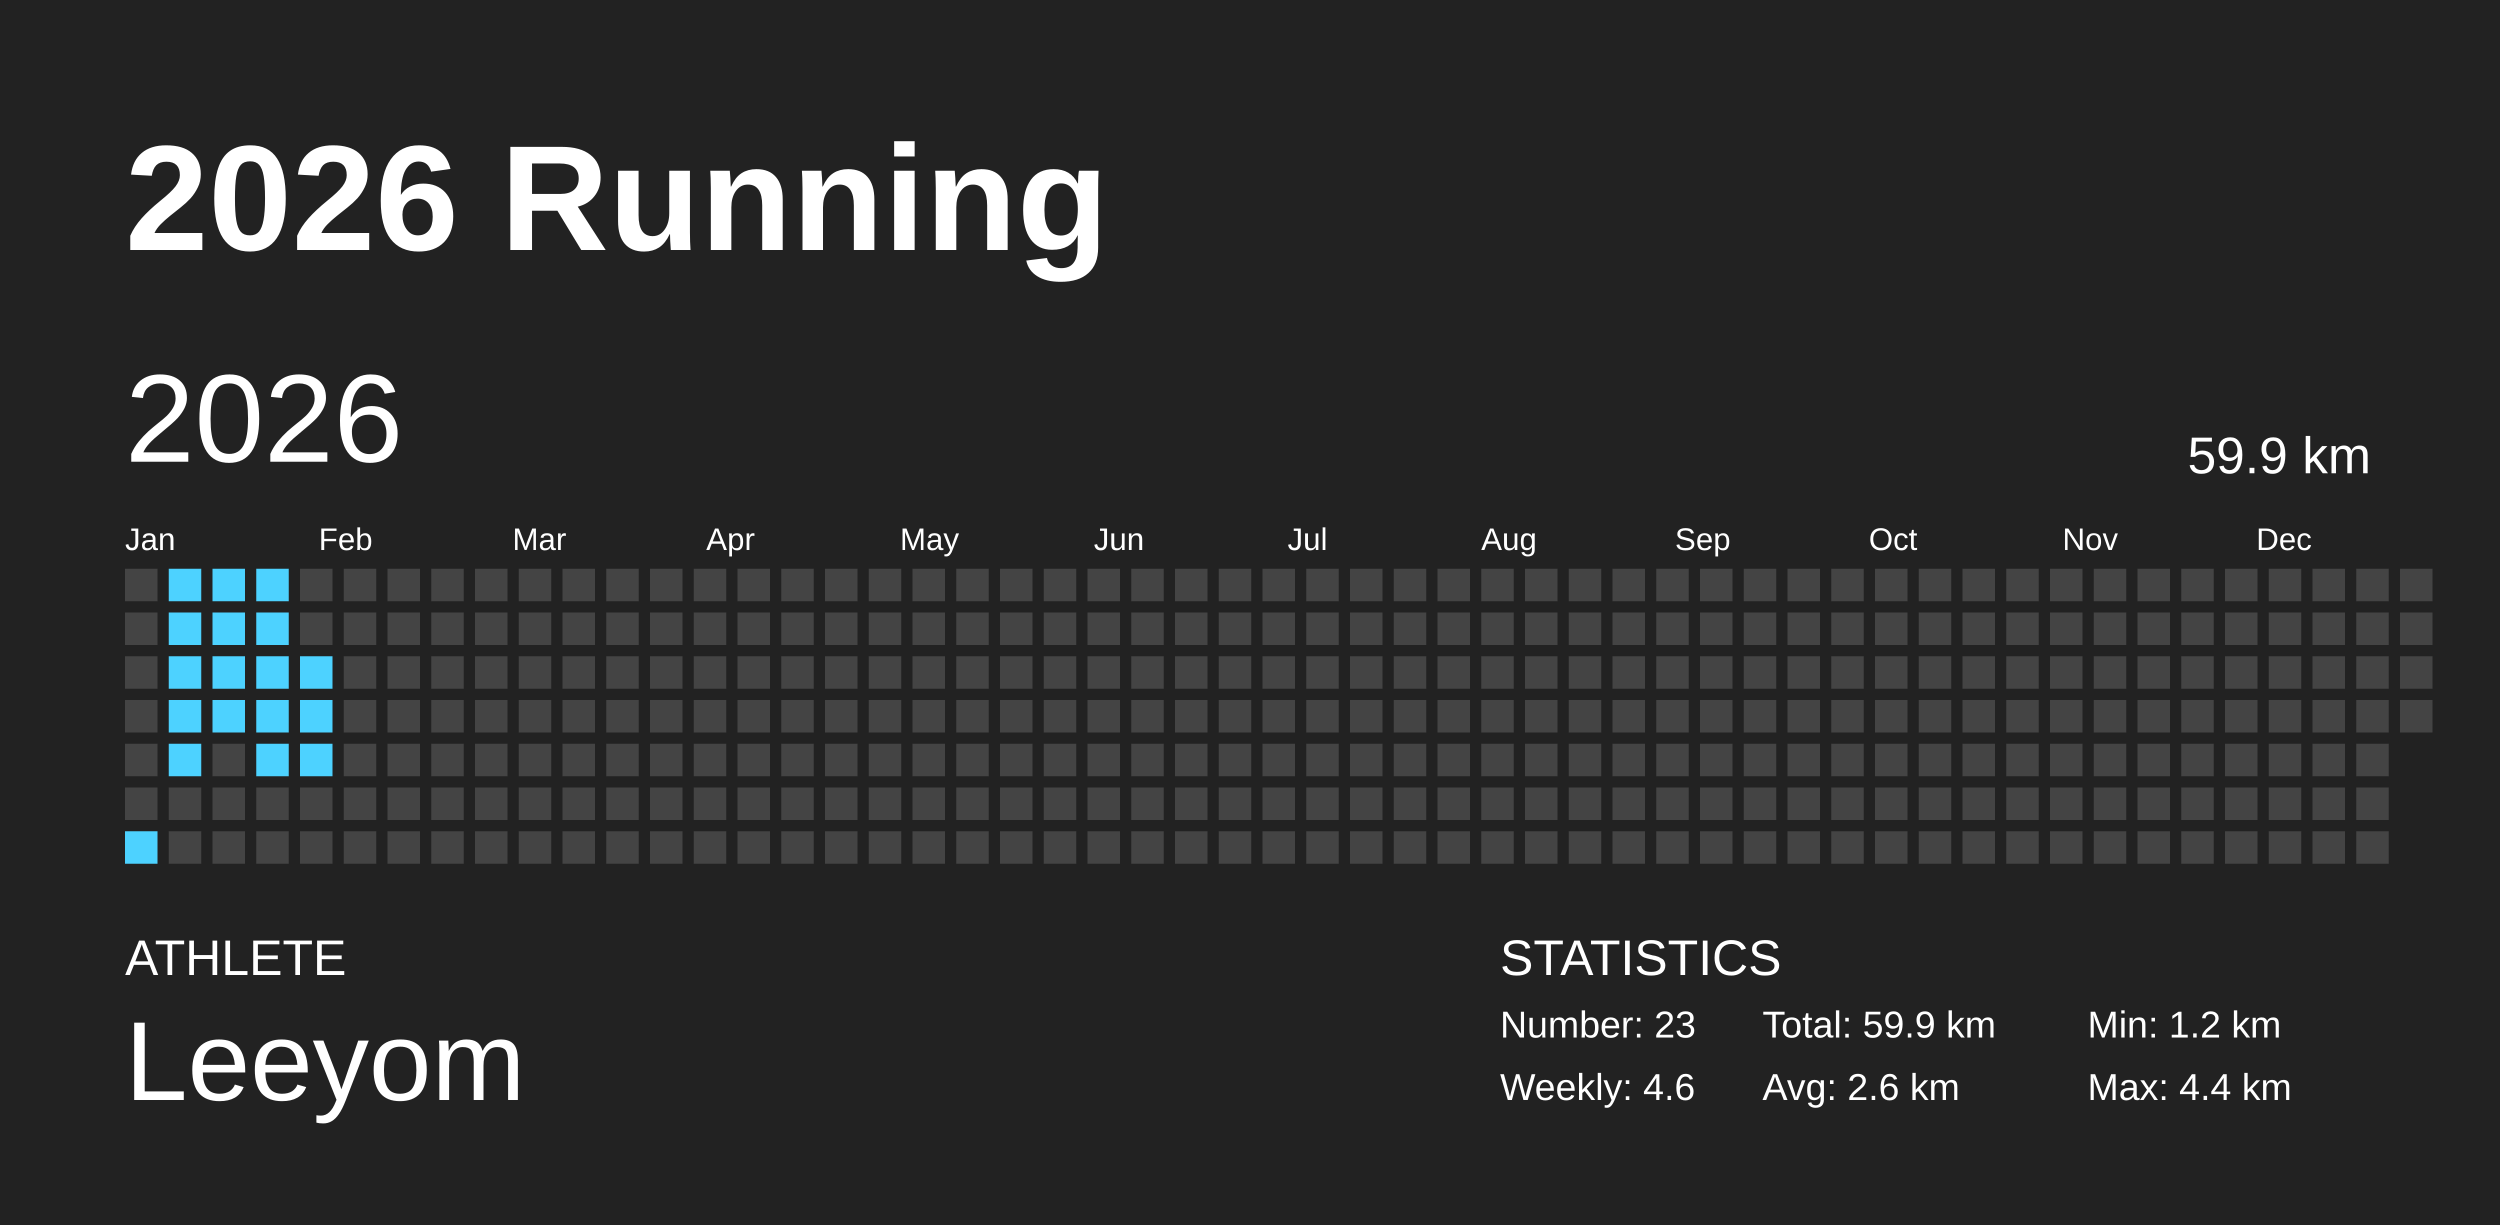
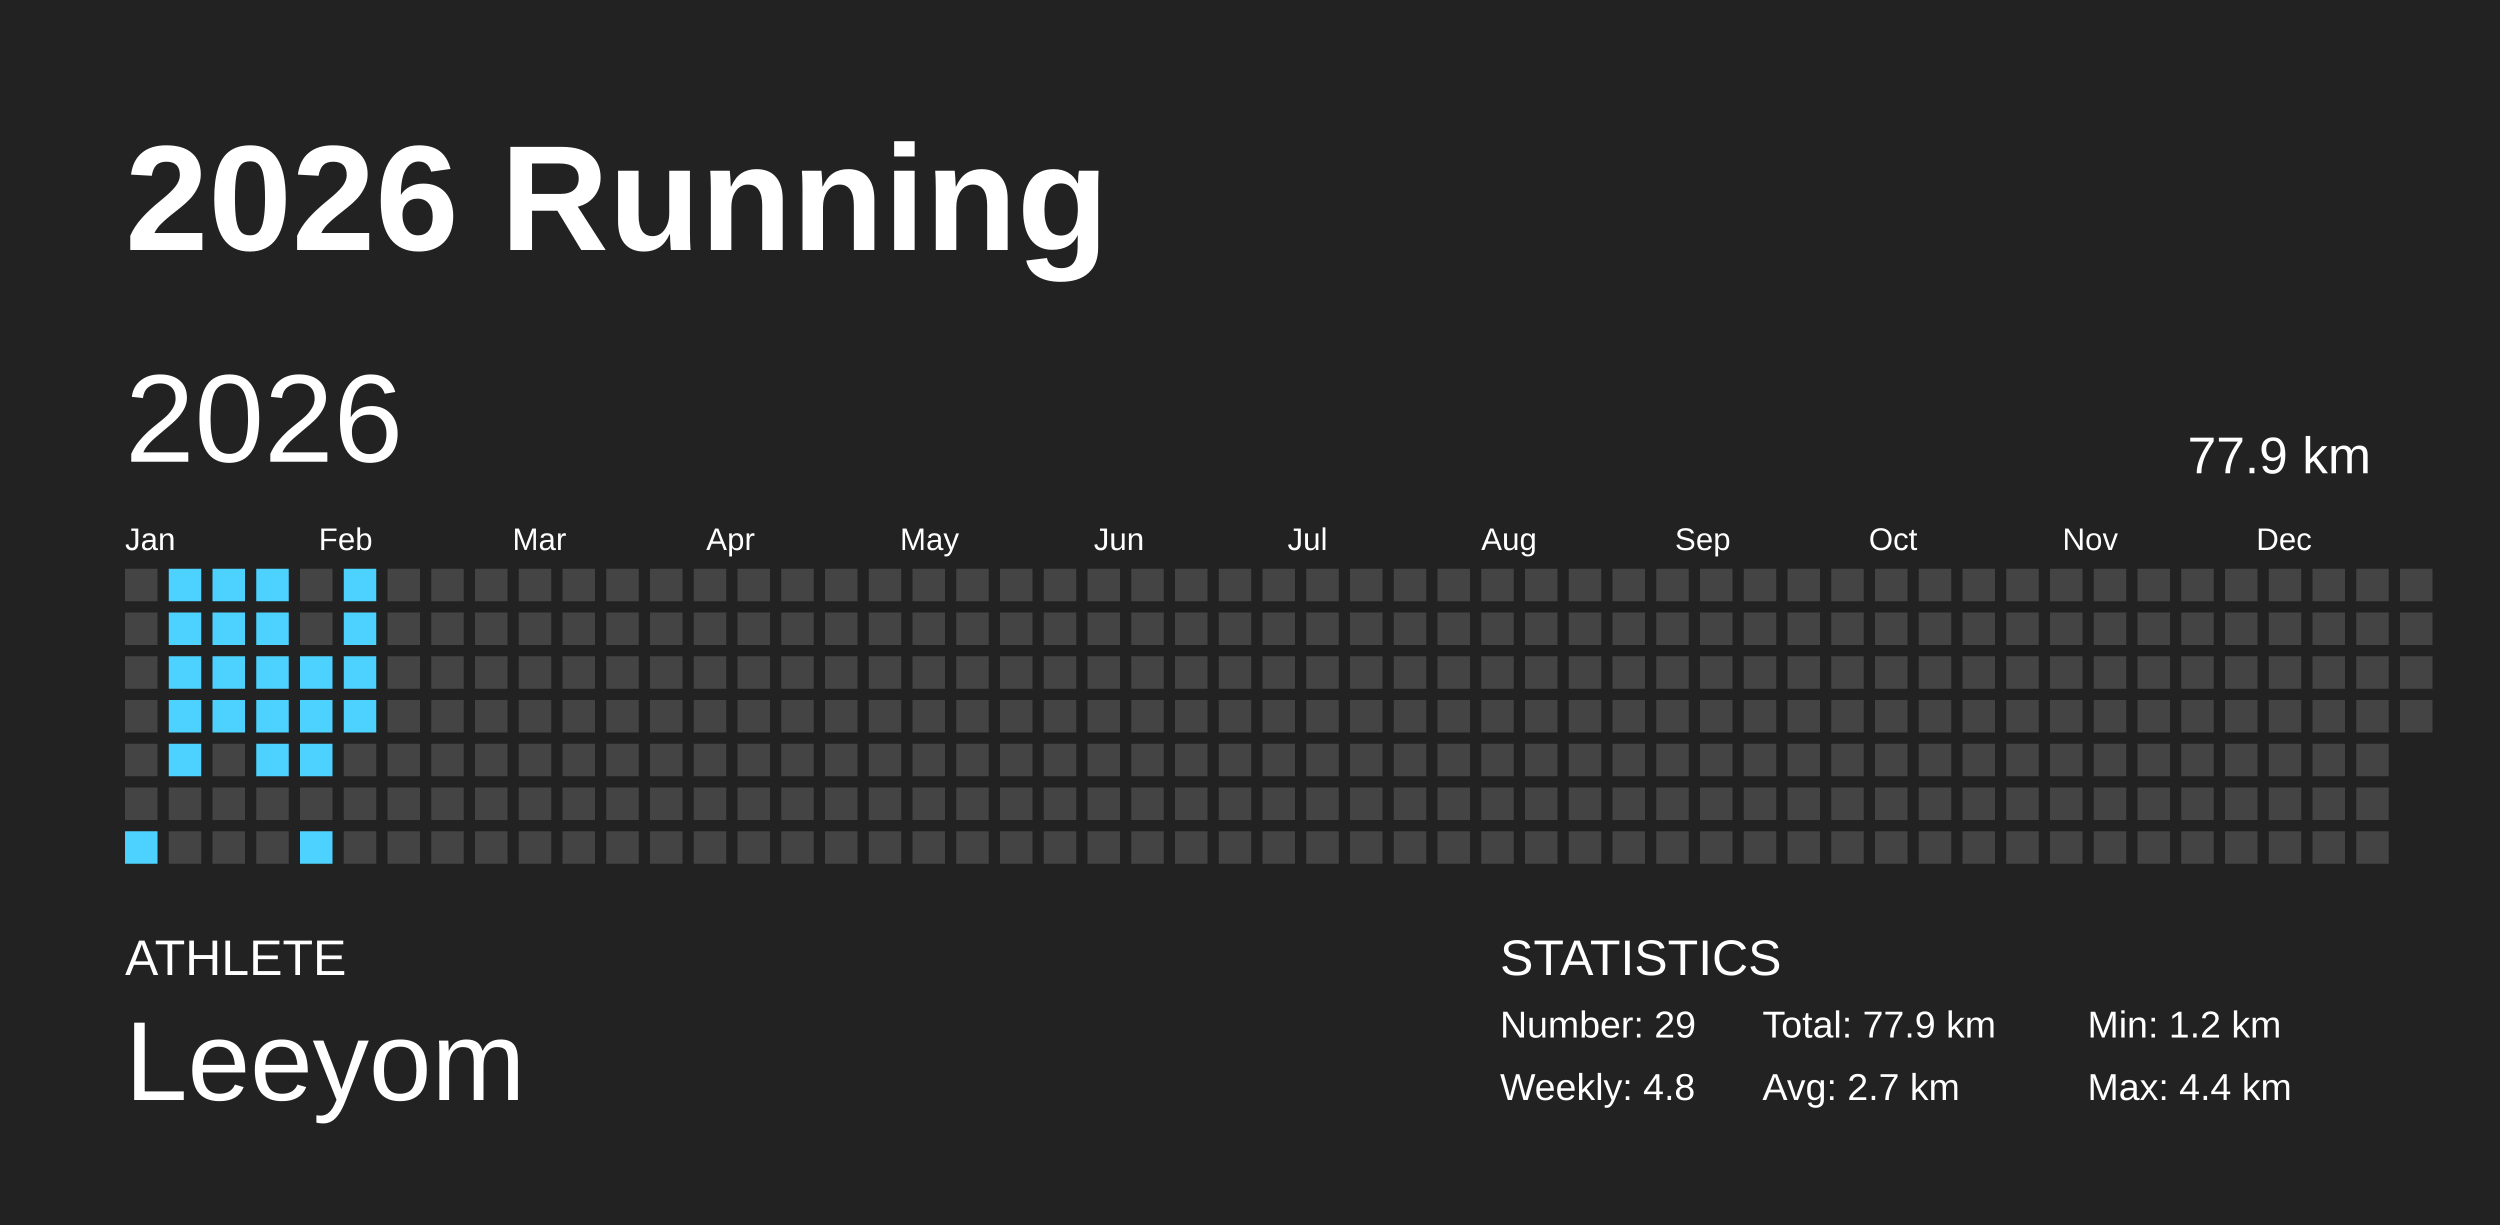
<svg xmlns="http://www.w3.org/2000/svg" baseProfile="full" height="98mm" version="1.1" viewBox="0,0,200,98" width="200mm">
  <defs />
  <rect fill="#222222" height="98" width="200" x="0" y="0" />
  <text fill="#FFFFFF" style="font-size:12px; font-family:Arial; font-weight:bold;" x="10" y="20">2026 Running</text>
  <text fill="#FFFFFF" style="font-size:4px; font-family:Arial" x="10" y="78">ATHLETE</text>
  <text fill="#FFFFFF" style="font-size:9px; font-family:Arial" x="10" y="88">Leeyom</text>
  <text fill="#FFFFFF" style="font-size:4px; font-family:Arial" x="120" y="78">STATISTICS</text>
-   <text fill="#FFFFFF" style="font-size:3px; font-family:Arial" x="120" y="83">Number: 23</text>
-   <text fill="#FFFFFF" style="font-size:3px; font-family:Arial" x="120" y="88">Weekly: 4.6</text>
-   <text fill="#FFFFFF" style="font-size:3px; font-family:Arial" x="141" y="83">Total: 59.9 km</text>
-   <text fill="#FFFFFF" style="font-size:3px; font-family:Arial" x="141" y="88">Avg: 2.6 km</text>
+   <text fill="#FFFFFF" style="font-size:3px; font-family:Arial" x="120" y="83">Number: 29</text>
+   <text fill="#FFFFFF" style="font-size:3px; font-family:Arial" x="120" y="88">Weekly: 4.8</text>
+   <text fill="#FFFFFF" style="font-size:3px; font-family:Arial" x="141" y="83">Total: 77.9 km</text>
+   <text fill="#FFFFFF" style="font-size:3px; font-family:Arial" x="141" y="88">Avg: 2.7 km</text>
  <text fill="#FFFFFF" style="font-size:3px; font-family:Arial" x="167" y="83">Min: 1.2 km</text>
  <text fill="#FFFFFF" style="font-size:3px; font-family:Arial" x="167" y="88">Max: 4.4 km</text>
  <text dominant-baseline="hanging" fill="#FFFFFF" style="font-size:10.0px; font-family:Arial;" x="10" y="30">2026</text>
-   <text dominant-baseline="hanging" fill="#FFFFFF" style="font-size:4.125px; font-family:Arial;" x="175" y="35">59.9 km</text>
+   <text dominant-baseline="hanging" fill="#FFFFFF" style="font-size:4.125px; font-family:Arial;" x="175" y="35">77.9 km</text>
  <text fill="#FFFFFF" style="font-size:2.5px; font-family:Arial" x="10.0" y="44">Jan</text>
  <text fill="#FFFFFF" style="font-size:2.5px; font-family:Arial" x="25.5" y="44">Feb</text>
  <text fill="#FFFFFF" style="font-size:2.5px; font-family:Arial" x="41.0" y="44">Mar</text>
  <text fill="#FFFFFF" style="font-size:2.5px; font-family:Arial" x="56.5" y="44">Apr</text>
  <text fill="#FFFFFF" style="font-size:2.5px; font-family:Arial" x="72.0" y="44">May</text>
  <text fill="#FFFFFF" style="font-size:2.5px; font-family:Arial" x="87.5" y="44">Jun</text>
  <text fill="#FFFFFF" style="font-size:2.5px; font-family:Arial" x="103.0" y="44">Jul</text>
  <text fill="#FFFFFF" style="font-size:2.5px; font-family:Arial" x="118.5" y="44">Aug</text>
  <text fill="#FFFFFF" style="font-size:2.5px; font-family:Arial" x="134.0" y="44">Sep</text>
  <text fill="#FFFFFF" style="font-size:2.5px; font-family:Arial" x="149.5" y="44">Oct</text>
  <text fill="#FFFFFF" style="font-size:2.5px; font-family:Arial" x="165.0" y="44">Nov</text>
  <text fill="#FFFFFF" style="font-size:2.5px; font-family:Arial" x="180.5" y="44">Dec</text>
  <rect fill="#444444" height="2.6" width="2.6" x="10.0" y="45.5" />
  <rect fill="#444444" height="2.6" width="2.6" x="10.0" y="49.0" />
  <rect fill="#444444" height="2.6" width="2.6" x="10.0" y="52.5" />
  <rect fill="#444444" height="2.6" width="2.6" x="10.0" y="56.0" />
  <rect fill="#444444" height="2.6" width="2.6" x="10.0" y="59.5" />
  <rect fill="#444444" height="2.6" width="2.6" x="10.0" y="63.0" />
  <rect fill="#4dd2ff" height="2.6" width="2.6" x="10.0" y="66.5" />
  <rect fill="#4dd2ff" height="2.6" width="2.6" x="13.5" y="45.5" />
  <rect fill="#4dd2ff" height="2.6" width="2.6" x="13.5" y="49.0" />
  <rect fill="#4dd2ff" height="2.6" width="2.6" x="13.5" y="52.5" />
  <rect fill="#4dd2ff" height="2.6" width="2.6" x="13.5" y="56.0" />
  <rect fill="#4dd2ff" height="2.6" width="2.6" x="13.5" y="59.5" />
  <rect fill="#444444" height="2.6" width="2.6" x="13.5" y="63.0" />
  <rect fill="#444444" height="2.6" width="2.6" x="13.5" y="66.5" />
  <rect fill="#4dd2ff" height="2.6" width="2.6" x="17.0" y="45.5" />
  <rect fill="#4dd2ff" height="2.6" width="2.6" x="17.0" y="49.0" />
  <rect fill="#4dd2ff" height="2.6" width="2.6" x="17.0" y="52.5" />
  <rect fill="#4dd2ff" height="2.6" width="2.6" x="17.0" y="56.0" />
  <rect fill="#444444" height="2.6" width="2.6" x="17.0" y="59.5" />
  <rect fill="#444444" height="2.6" width="2.6" x="17.0" y="63.0" />
  <rect fill="#444444" height="2.6" width="2.6" x="17.0" y="66.5" />
  <rect fill="#4dd2ff" height="2.6" width="2.6" x="20.5" y="45.5" />
  <rect fill="#4dd2ff" height="2.6" width="2.6" x="20.5" y="49.0" />
  <rect fill="#4dd2ff" height="2.6" width="2.6" x="20.5" y="52.5" />
  <rect fill="#4dd2ff" height="2.6" width="2.6" x="20.5" y="56.0" />
  <rect fill="#4dd2ff" height="2.6" width="2.6" x="20.5" y="59.5" />
  <rect fill="#444444" height="2.6" width="2.6" x="20.5" y="63.0" />
  <rect fill="#444444" height="2.6" width="2.6" x="20.5" y="66.5" />
  <rect fill="#444444" height="2.6" width="2.6" x="24.0" y="45.5" />
  <rect fill="#444444" height="2.6" width="2.6" x="24.0" y="49.0" />
  <rect fill="#4dd2ff" height="2.6" width="2.6" x="24.0" y="52.5" />
  <rect fill="#4dd2ff" height="2.6" width="2.6" x="24.0" y="56.0" />
  <rect fill="#4dd2ff" height="2.6" width="2.6" x="24.0" y="59.5" />
  <rect fill="#444444" height="2.6" width="2.6" x="24.0" y="63.0" />
-   <rect fill="#444444" height="2.6" width="2.6" x="24.0" y="66.5" />
-   <rect fill="#444444" height="2.6" width="2.6" x="27.5" y="45.5" />
-   <rect fill="#444444" height="2.6" width="2.6" x="27.5" y="49.0" />
-   <rect fill="#444444" height="2.6" width="2.6" x="27.5" y="52.5" />
-   <rect fill="#444444" height="2.6" width="2.6" x="27.5" y="56.0" />
+   <rect fill="#4dd2ff" height="2.6" width="2.6" x="24.0" y="66.5" />
+   <rect fill="#4dd2ff" height="2.6" width="2.6" x="27.5" y="45.5" />
+   <rect fill="#4dd2ff" height="2.6" width="2.6" x="27.5" y="49.0" />
+   <rect fill="#4dd2ff" height="2.6" width="2.6" x="27.5" y="52.5" />
+   <rect fill="#4dd2ff" height="2.6" width="2.6" x="27.5" y="56.0" />
  <rect fill="#444444" height="2.6" width="2.6" x="27.5" y="59.5" />
  <rect fill="#444444" height="2.6" width="2.6" x="27.5" y="63.0" />
  <rect fill="#444444" height="2.6" width="2.6" x="27.5" y="66.5" />
  <rect fill="#444444" height="2.6" width="2.6" x="31.0" y="45.5" />
  <rect fill="#444444" height="2.6" width="2.6" x="31.0" y="49.0" />
  <rect fill="#444444" height="2.6" width="2.6" x="31.0" y="52.5" />
  <rect fill="#444444" height="2.6" width="2.6" x="31.0" y="56.0" />
  <rect fill="#444444" height="2.6" width="2.6" x="31.0" y="59.5" />
  <rect fill="#444444" height="2.6" width="2.6" x="31.0" y="63.0" />
  <rect fill="#444444" height="2.6" width="2.6" x="31.0" y="66.5" />
  <rect fill="#444444" height="2.6" width="2.6" x="34.5" y="45.5" />
  <rect fill="#444444" height="2.6" width="2.6" x="34.5" y="49.0" />
  <rect fill="#444444" height="2.6" width="2.6" x="34.5" y="52.5" />
  <rect fill="#444444" height="2.6" width="2.6" x="34.5" y="56.0" />
  <rect fill="#444444" height="2.6" width="2.6" x="34.5" y="59.5" />
  <rect fill="#444444" height="2.6" width="2.6" x="34.5" y="63.0" />
  <rect fill="#444444" height="2.6" width="2.6" x="34.5" y="66.5" />
  <rect fill="#444444" height="2.6" width="2.6" x="38.0" y="45.5" />
  <rect fill="#444444" height="2.6" width="2.6" x="38.0" y="49.0" />
  <rect fill="#444444" height="2.6" width="2.6" x="38.0" y="52.5" />
  <rect fill="#444444" height="2.6" width="2.6" x="38.0" y="56.0" />
  <rect fill="#444444" height="2.6" width="2.6" x="38.0" y="59.5" />
  <rect fill="#444444" height="2.6" width="2.6" x="38.0" y="63.0" />
  <rect fill="#444444" height="2.6" width="2.6" x="38.0" y="66.5" />
  <rect fill="#444444" height="2.6" width="2.6" x="41.5" y="45.5" />
  <rect fill="#444444" height="2.6" width="2.6" x="41.5" y="49.0" />
  <rect fill="#444444" height="2.6" width="2.6" x="41.5" y="52.5" />
  <rect fill="#444444" height="2.6" width="2.6" x="41.5" y="56.0" />
  <rect fill="#444444" height="2.6" width="2.6" x="41.5" y="59.5" />
  <rect fill="#444444" height="2.6" width="2.6" x="41.5" y="63.0" />
  <rect fill="#444444" height="2.6" width="2.6" x="41.5" y="66.5" />
  <rect fill="#444444" height="2.6" width="2.6" x="45.0" y="45.5" />
  <rect fill="#444444" height="2.6" width="2.6" x="45.0" y="49.0" />
  <rect fill="#444444" height="2.6" width="2.6" x="45.0" y="52.5" />
  <rect fill="#444444" height="2.6" width="2.6" x="45.0" y="56.0" />
  <rect fill="#444444" height="2.6" width="2.6" x="45.0" y="59.5" />
  <rect fill="#444444" height="2.6" width="2.6" x="45.0" y="63.0" />
  <rect fill="#444444" height="2.6" width="2.6" x="45.0" y="66.5" />
  <rect fill="#444444" height="2.6" width="2.6" x="48.5" y="45.5" />
  <rect fill="#444444" height="2.6" width="2.6" x="48.5" y="49.0" />
  <rect fill="#444444" height="2.6" width="2.6" x="48.5" y="52.5" />
  <rect fill="#444444" height="2.6" width="2.6" x="48.5" y="56.0" />
  <rect fill="#444444" height="2.6" width="2.6" x="48.5" y="59.5" />
  <rect fill="#444444" height="2.6" width="2.6" x="48.5" y="63.0" />
  <rect fill="#444444" height="2.6" width="2.6" x="48.5" y="66.5" />
  <rect fill="#444444" height="2.6" width="2.6" x="52.0" y="45.5" />
  <rect fill="#444444" height="2.6" width="2.6" x="52.0" y="49.0" />
  <rect fill="#444444" height="2.6" width="2.6" x="52.0" y="52.5" />
  <rect fill="#444444" height="2.6" width="2.6" x="52.0" y="56.0" />
  <rect fill="#444444" height="2.6" width="2.6" x="52.0" y="59.5" />
  <rect fill="#444444" height="2.6" width="2.6" x="52.0" y="63.0" />
  <rect fill="#444444" height="2.6" width="2.6" x="52.0" y="66.5" />
  <rect fill="#444444" height="2.6" width="2.6" x="55.5" y="45.5" />
  <rect fill="#444444" height="2.6" width="2.6" x="55.5" y="49.0" />
  <rect fill="#444444" height="2.6" width="2.6" x="55.5" y="52.5" />
  <rect fill="#444444" height="2.6" width="2.6" x="55.5" y="56.0" />
  <rect fill="#444444" height="2.6" width="2.6" x="55.5" y="59.5" />
  <rect fill="#444444" height="2.6" width="2.6" x="55.5" y="63.0" />
  <rect fill="#444444" height="2.6" width="2.6" x="55.5" y="66.5" />
  <rect fill="#444444" height="2.6" width="2.6" x="59.0" y="45.5" />
  <rect fill="#444444" height="2.6" width="2.6" x="59.0" y="49.0" />
  <rect fill="#444444" height="2.6" width="2.6" x="59.0" y="52.5" />
  <rect fill="#444444" height="2.6" width="2.6" x="59.0" y="56.0" />
  <rect fill="#444444" height="2.6" width="2.6" x="59.0" y="59.5" />
  <rect fill="#444444" height="2.6" width="2.6" x="59.0" y="63.0" />
  <rect fill="#444444" height="2.6" width="2.6" x="59.0" y="66.5" />
  <rect fill="#444444" height="2.6" width="2.6" x="62.5" y="45.5" />
  <rect fill="#444444" height="2.6" width="2.6" x="62.5" y="49.0" />
  <rect fill="#444444" height="2.6" width="2.6" x="62.5" y="52.5" />
  <rect fill="#444444" height="2.6" width="2.6" x="62.5" y="56.0" />
  <rect fill="#444444" height="2.6" width="2.6" x="62.5" y="59.5" />
  <rect fill="#444444" height="2.6" width="2.6" x="62.5" y="63.0" />
  <rect fill="#444444" height="2.6" width="2.6" x="62.5" y="66.5" />
  <rect fill="#444444" height="2.6" width="2.6" x="66.0" y="45.5" />
  <rect fill="#444444" height="2.6" width="2.6" x="66.0" y="49.0" />
  <rect fill="#444444" height="2.6" width="2.6" x="66.0" y="52.5" />
  <rect fill="#444444" height="2.6" width="2.6" x="66.0" y="56.0" />
  <rect fill="#444444" height="2.6" width="2.6" x="66.0" y="59.5" />
  <rect fill="#444444" height="2.6" width="2.6" x="66.0" y="63.0" />
  <rect fill="#444444" height="2.6" width="2.6" x="66.0" y="66.5" />
  <rect fill="#444444" height="2.6" width="2.6" x="69.5" y="45.5" />
  <rect fill="#444444" height="2.6" width="2.6" x="69.5" y="49.0" />
  <rect fill="#444444" height="2.6" width="2.6" x="69.5" y="52.5" />
  <rect fill="#444444" height="2.6" width="2.6" x="69.5" y="56.0" />
  <rect fill="#444444" height="2.6" width="2.6" x="69.5" y="59.5" />
  <rect fill="#444444" height="2.6" width="2.6" x="69.5" y="63.0" />
  <rect fill="#444444" height="2.6" width="2.6" x="69.5" y="66.5" />
  <rect fill="#444444" height="2.6" width="2.6" x="73.0" y="45.5" />
  <rect fill="#444444" height="2.6" width="2.6" x="73.0" y="49.0" />
  <rect fill="#444444" height="2.6" width="2.6" x="73.0" y="52.5" />
  <rect fill="#444444" height="2.6" width="2.6" x="73.0" y="56.0" />
  <rect fill="#444444" height="2.6" width="2.6" x="73.0" y="59.5" />
  <rect fill="#444444" height="2.6" width="2.6" x="73.0" y="63.0" />
  <rect fill="#444444" height="2.6" width="2.6" x="73.0" y="66.5" />
  <rect fill="#444444" height="2.6" width="2.6" x="76.5" y="45.5" />
  <rect fill="#444444" height="2.6" width="2.6" x="76.5" y="49.0" />
  <rect fill="#444444" height="2.6" width="2.6" x="76.5" y="52.5" />
  <rect fill="#444444" height="2.6" width="2.6" x="76.5" y="56.0" />
  <rect fill="#444444" height="2.6" width="2.6" x="76.5" y="59.5" />
  <rect fill="#444444" height="2.6" width="2.6" x="76.5" y="63.0" />
  <rect fill="#444444" height="2.6" width="2.6" x="76.5" y="66.5" />
  <rect fill="#444444" height="2.6" width="2.6" x="80.0" y="45.5" />
  <rect fill="#444444" height="2.6" width="2.6" x="80.0" y="49.0" />
  <rect fill="#444444" height="2.6" width="2.6" x="80.0" y="52.5" />
  <rect fill="#444444" height="2.6" width="2.6" x="80.0" y="56.0" />
  <rect fill="#444444" height="2.6" width="2.6" x="80.0" y="59.5" />
  <rect fill="#444444" height="2.6" width="2.6" x="80.0" y="63.0" />
  <rect fill="#444444" height="2.6" width="2.6" x="80.0" y="66.5" />
  <rect fill="#444444" height="2.6" width="2.6" x="83.5" y="45.5" />
  <rect fill="#444444" height="2.6" width="2.6" x="83.5" y="49.0" />
  <rect fill="#444444" height="2.6" width="2.6" x="83.5" y="52.5" />
  <rect fill="#444444" height="2.6" width="2.6" x="83.5" y="56.0" />
  <rect fill="#444444" height="2.6" width="2.6" x="83.5" y="59.5" />
  <rect fill="#444444" height="2.6" width="2.6" x="83.5" y="63.0" />
  <rect fill="#444444" height="2.6" width="2.6" x="83.5" y="66.5" />
  <rect fill="#444444" height="2.6" width="2.6" x="87.0" y="45.5" />
  <rect fill="#444444" height="2.6" width="2.6" x="87.0" y="49.0" />
  <rect fill="#444444" height="2.6" width="2.6" x="87.0" y="52.5" />
  <rect fill="#444444" height="2.6" width="2.6" x="87.0" y="56.0" />
  <rect fill="#444444" height="2.6" width="2.6" x="87.0" y="59.5" />
  <rect fill="#444444" height="2.6" width="2.6" x="87.0" y="63.0" />
  <rect fill="#444444" height="2.6" width="2.6" x="87.0" y="66.5" />
  <rect fill="#444444" height="2.6" width="2.6" x="90.5" y="45.5" />
  <rect fill="#444444" height="2.6" width="2.6" x="90.5" y="49.0" />
  <rect fill="#444444" height="2.6" width="2.6" x="90.5" y="52.5" />
  <rect fill="#444444" height="2.6" width="2.6" x="90.5" y="56.0" />
  <rect fill="#444444" height="2.6" width="2.6" x="90.5" y="59.5" />
  <rect fill="#444444" height="2.6" width="2.6" x="90.5" y="63.0" />
  <rect fill="#444444" height="2.6" width="2.6" x="90.5" y="66.5" />
  <rect fill="#444444" height="2.6" width="2.6" x="94.0" y="45.5" />
  <rect fill="#444444" height="2.6" width="2.6" x="94.0" y="49.0" />
  <rect fill="#444444" height="2.6" width="2.6" x="94.0" y="52.5" />
  <rect fill="#444444" height="2.6" width="2.6" x="94.0" y="56.0" />
  <rect fill="#444444" height="2.6" width="2.6" x="94.0" y="59.5" />
  <rect fill="#444444" height="2.6" width="2.6" x="94.0" y="63.0" />
  <rect fill="#444444" height="2.6" width="2.6" x="94.0" y="66.5" />
  <rect fill="#444444" height="2.6" width="2.6" x="97.5" y="45.5" />
  <rect fill="#444444" height="2.6" width="2.6" x="97.5" y="49.0" />
  <rect fill="#444444" height="2.6" width="2.6" x="97.5" y="52.5" />
  <rect fill="#444444" height="2.6" width="2.6" x="97.5" y="56.0" />
  <rect fill="#444444" height="2.6" width="2.6" x="97.5" y="59.5" />
  <rect fill="#444444" height="2.6" width="2.6" x="97.5" y="63.0" />
  <rect fill="#444444" height="2.6" width="2.6" x="97.5" y="66.5" />
  <rect fill="#444444" height="2.6" width="2.6" x="101.0" y="45.5" />
  <rect fill="#444444" height="2.6" width="2.6" x="101.0" y="49.0" />
  <rect fill="#444444" height="2.6" width="2.6" x="101.0" y="52.5" />
  <rect fill="#444444" height="2.6" width="2.6" x="101.0" y="56.0" />
  <rect fill="#444444" height="2.6" width="2.6" x="101.0" y="59.5" />
  <rect fill="#444444" height="2.6" width="2.6" x="101.0" y="63.0" />
  <rect fill="#444444" height="2.6" width="2.6" x="101.0" y="66.5" />
  <rect fill="#444444" height="2.6" width="2.6" x="104.5" y="45.5" />
  <rect fill="#444444" height="2.6" width="2.6" x="104.5" y="49.0" />
  <rect fill="#444444" height="2.6" width="2.6" x="104.5" y="52.5" />
  <rect fill="#444444" height="2.6" width="2.6" x="104.5" y="56.0" />
  <rect fill="#444444" height="2.6" width="2.6" x="104.5" y="59.5" />
  <rect fill="#444444" height="2.6" width="2.6" x="104.5" y="63.0" />
  <rect fill="#444444" height="2.6" width="2.6" x="104.5" y="66.5" />
  <rect fill="#444444" height="2.6" width="2.6" x="108.0" y="45.5" />
  <rect fill="#444444" height="2.6" width="2.6" x="108.0" y="49.0" />
  <rect fill="#444444" height="2.6" width="2.6" x="108.0" y="52.5" />
  <rect fill="#444444" height="2.6" width="2.6" x="108.0" y="56.0" />
  <rect fill="#444444" height="2.6" width="2.6" x="108.0" y="59.5" />
  <rect fill="#444444" height="2.6" width="2.6" x="108.0" y="63.0" />
  <rect fill="#444444" height="2.6" width="2.6" x="108.0" y="66.5" />
  <rect fill="#444444" height="2.6" width="2.6" x="111.5" y="45.5" />
  <rect fill="#444444" height="2.6" width="2.6" x="111.5" y="49.0" />
  <rect fill="#444444" height="2.6" width="2.6" x="111.5" y="52.5" />
  <rect fill="#444444" height="2.6" width="2.6" x="111.5" y="56.0" />
  <rect fill="#444444" height="2.6" width="2.6" x="111.5" y="59.5" />
  <rect fill="#444444" height="2.6" width="2.6" x="111.5" y="63.0" />
  <rect fill="#444444" height="2.6" width="2.6" x="111.5" y="66.5" />
  <rect fill="#444444" height="2.6" width="2.6" x="115.0" y="45.5" />
  <rect fill="#444444" height="2.6" width="2.6" x="115.0" y="49.0" />
  <rect fill="#444444" height="2.6" width="2.6" x="115.0" y="52.5" />
  <rect fill="#444444" height="2.6" width="2.6" x="115.0" y="56.0" />
  <rect fill="#444444" height="2.6" width="2.6" x="115.0" y="59.5" />
  <rect fill="#444444" height="2.6" width="2.6" x="115.0" y="63.0" />
  <rect fill="#444444" height="2.6" width="2.6" x="115.0" y="66.5" />
  <rect fill="#444444" height="2.6" width="2.6" x="118.5" y="45.5" />
  <rect fill="#444444" height="2.6" width="2.6" x="118.5" y="49.0" />
  <rect fill="#444444" height="2.6" width="2.6" x="118.5" y="52.5" />
  <rect fill="#444444" height="2.6" width="2.6" x="118.5" y="56.0" />
  <rect fill="#444444" height="2.6" width="2.6" x="118.5" y="59.5" />
  <rect fill="#444444" height="2.6" width="2.6" x="118.5" y="63.0" />
  <rect fill="#444444" height="2.6" width="2.6" x="118.5" y="66.5" />
  <rect fill="#444444" height="2.6" width="2.6" x="122.0" y="45.5" />
  <rect fill="#444444" height="2.6" width="2.6" x="122.0" y="49.0" />
  <rect fill="#444444" height="2.6" width="2.6" x="122.0" y="52.5" />
  <rect fill="#444444" height="2.6" width="2.6" x="122.0" y="56.0" />
  <rect fill="#444444" height="2.6" width="2.6" x="122.0" y="59.5" />
  <rect fill="#444444" height="2.6" width="2.6" x="122.0" y="63.0" />
  <rect fill="#444444" height="2.6" width="2.6" x="122.0" y="66.5" />
  <rect fill="#444444" height="2.6" width="2.6" x="125.5" y="45.5" />
  <rect fill="#444444" height="2.6" width="2.6" x="125.5" y="49.0" />
  <rect fill="#444444" height="2.6" width="2.6" x="125.5" y="52.5" />
  <rect fill="#444444" height="2.6" width="2.6" x="125.5" y="56.0" />
  <rect fill="#444444" height="2.6" width="2.6" x="125.5" y="59.5" />
  <rect fill="#444444" height="2.6" width="2.6" x="125.5" y="63.0" />
  <rect fill="#444444" height="2.6" width="2.6" x="125.5" y="66.5" />
  <rect fill="#444444" height="2.6" width="2.6" x="129.0" y="45.5" />
  <rect fill="#444444" height="2.6" width="2.6" x="129.0" y="49.0" />
  <rect fill="#444444" height="2.6" width="2.6" x="129.0" y="52.5" />
  <rect fill="#444444" height="2.6" width="2.6" x="129.0" y="56.0" />
  <rect fill="#444444" height="2.6" width="2.6" x="129.0" y="59.5" />
  <rect fill="#444444" height="2.6" width="2.6" x="129.0" y="63.0" />
  <rect fill="#444444" height="2.6" width="2.6" x="129.0" y="66.5" />
  <rect fill="#444444" height="2.6" width="2.6" x="132.5" y="45.5" />
  <rect fill="#444444" height="2.6" width="2.6" x="132.5" y="49.0" />
  <rect fill="#444444" height="2.6" width="2.6" x="132.5" y="52.5" />
  <rect fill="#444444" height="2.6" width="2.6" x="132.5" y="56.0" />
  <rect fill="#444444" height="2.6" width="2.6" x="132.5" y="59.5" />
  <rect fill="#444444" height="2.6" width="2.6" x="132.5" y="63.0" />
  <rect fill="#444444" height="2.6" width="2.6" x="132.5" y="66.5" />
  <rect fill="#444444" height="2.6" width="2.6" x="136.0" y="45.5" />
  <rect fill="#444444" height="2.6" width="2.6" x="136.0" y="49.0" />
  <rect fill="#444444" height="2.6" width="2.6" x="136.0" y="52.5" />
  <rect fill="#444444" height="2.6" width="2.6" x="136.0" y="56.0" />
  <rect fill="#444444" height="2.6" width="2.6" x="136.0" y="59.5" />
  <rect fill="#444444" height="2.6" width="2.6" x="136.0" y="63.0" />
  <rect fill="#444444" height="2.6" width="2.6" x="136.0" y="66.5" />
  <rect fill="#444444" height="2.6" width="2.6" x="139.5" y="45.5" />
  <rect fill="#444444" height="2.6" width="2.6" x="139.5" y="49.0" />
  <rect fill="#444444" height="2.6" width="2.6" x="139.5" y="52.5" />
  <rect fill="#444444" height="2.6" width="2.6" x="139.5" y="56.0" />
  <rect fill="#444444" height="2.6" width="2.6" x="139.5" y="59.5" />
  <rect fill="#444444" height="2.6" width="2.6" x="139.5" y="63.0" />
  <rect fill="#444444" height="2.6" width="2.6" x="139.5" y="66.5" />
  <rect fill="#444444" height="2.6" width="2.6" x="143.0" y="45.5" />
  <rect fill="#444444" height="2.6" width="2.6" x="143.0" y="49.0" />
  <rect fill="#444444" height="2.6" width="2.6" x="143.0" y="52.5" />
  <rect fill="#444444" height="2.6" width="2.6" x="143.0" y="56.0" />
  <rect fill="#444444" height="2.6" width="2.6" x="143.0" y="59.5" />
  <rect fill="#444444" height="2.6" width="2.6" x="143.0" y="63.0" />
  <rect fill="#444444" height="2.6" width="2.6" x="143.0" y="66.5" />
  <rect fill="#444444" height="2.6" width="2.6" x="146.5" y="45.5" />
  <rect fill="#444444" height="2.6" width="2.6" x="146.5" y="49.0" />
  <rect fill="#444444" height="2.6" width="2.6" x="146.5" y="52.5" />
  <rect fill="#444444" height="2.6" width="2.6" x="146.5" y="56.0" />
  <rect fill="#444444" height="2.6" width="2.6" x="146.5" y="59.5" />
  <rect fill="#444444" height="2.6" width="2.6" x="146.5" y="63.0" />
  <rect fill="#444444" height="2.6" width="2.6" x="146.5" y="66.5" />
  <rect fill="#444444" height="2.6" width="2.6" x="150.0" y="45.5" />
  <rect fill="#444444" height="2.6" width="2.6" x="150.0" y="49.0" />
  <rect fill="#444444" height="2.6" width="2.6" x="150.0" y="52.5" />
  <rect fill="#444444" height="2.6" width="2.6" x="150.0" y="56.0" />
  <rect fill="#444444" height="2.6" width="2.6" x="150.0" y="59.5" />
  <rect fill="#444444" height="2.6" width="2.6" x="150.0" y="63.0" />
  <rect fill="#444444" height="2.6" width="2.6" x="150.0" y="66.5" />
  <rect fill="#444444" height="2.6" width="2.6" x="153.5" y="45.5" />
  <rect fill="#444444" height="2.6" width="2.6" x="153.5" y="49.0" />
  <rect fill="#444444" height="2.6" width="2.6" x="153.5" y="52.5" />
  <rect fill="#444444" height="2.6" width="2.6" x="153.5" y="56.0" />
  <rect fill="#444444" height="2.6" width="2.6" x="153.5" y="59.5" />
  <rect fill="#444444" height="2.6" width="2.6" x="153.5" y="63.0" />
  <rect fill="#444444" height="2.6" width="2.6" x="153.5" y="66.5" />
  <rect fill="#444444" height="2.6" width="2.6" x="157.0" y="45.5" />
  <rect fill="#444444" height="2.6" width="2.6" x="157.0" y="49.0" />
  <rect fill="#444444" height="2.6" width="2.6" x="157.0" y="52.5" />
  <rect fill="#444444" height="2.6" width="2.6" x="157.0" y="56.0" />
  <rect fill="#444444" height="2.6" width="2.6" x="157.0" y="59.5" />
  <rect fill="#444444" height="2.6" width="2.6" x="157.0" y="63.0" />
  <rect fill="#444444" height="2.6" width="2.6" x="157.0" y="66.5" />
  <rect fill="#444444" height="2.6" width="2.6" x="160.5" y="45.5" />
  <rect fill="#444444" height="2.6" width="2.6" x="160.5" y="49.0" />
  <rect fill="#444444" height="2.6" width="2.6" x="160.5" y="52.5" />
  <rect fill="#444444" height="2.6" width="2.6" x="160.5" y="56.0" />
  <rect fill="#444444" height="2.6" width="2.6" x="160.5" y="59.5" />
  <rect fill="#444444" height="2.6" width="2.6" x="160.5" y="63.0" />
  <rect fill="#444444" height="2.6" width="2.6" x="160.5" y="66.5" />
  <rect fill="#444444" height="2.6" width="2.6" x="164.0" y="45.5" />
  <rect fill="#444444" height="2.6" width="2.6" x="164.0" y="49.0" />
  <rect fill="#444444" height="2.6" width="2.6" x="164.0" y="52.5" />
  <rect fill="#444444" height="2.6" width="2.6" x="164.0" y="56.0" />
  <rect fill="#444444" height="2.6" width="2.6" x="164.0" y="59.5" />
  <rect fill="#444444" height="2.6" width="2.6" x="164.0" y="63.0" />
  <rect fill="#444444" height="2.6" width="2.6" x="164.0" y="66.5" />
  <rect fill="#444444" height="2.6" width="2.6" x="167.5" y="45.5" />
  <rect fill="#444444" height="2.6" width="2.6" x="167.5" y="49.0" />
  <rect fill="#444444" height="2.6" width="2.6" x="167.5" y="52.5" />
  <rect fill="#444444" height="2.6" width="2.6" x="167.5" y="56.0" />
  <rect fill="#444444" height="2.6" width="2.6" x="167.5" y="59.5" />
  <rect fill="#444444" height="2.6" width="2.6" x="167.5" y="63.0" />
  <rect fill="#444444" height="2.6" width="2.6" x="167.5" y="66.5" />
  <rect fill="#444444" height="2.6" width="2.6" x="171.0" y="45.5" />
  <rect fill="#444444" height="2.6" width="2.6" x="171.0" y="49.0" />
  <rect fill="#444444" height="2.6" width="2.6" x="171.0" y="52.5" />
  <rect fill="#444444" height="2.6" width="2.6" x="171.0" y="56.0" />
  <rect fill="#444444" height="2.6" width="2.6" x="171.0" y="59.5" />
  <rect fill="#444444" height="2.6" width="2.6" x="171.0" y="63.0" />
  <rect fill="#444444" height="2.6" width="2.6" x="171.0" y="66.5" />
  <rect fill="#444444" height="2.6" width="2.6" x="174.5" y="45.5" />
  <rect fill="#444444" height="2.6" width="2.6" x="174.5" y="49.0" />
  <rect fill="#444444" height="2.6" width="2.6" x="174.5" y="52.5" />
  <rect fill="#444444" height="2.6" width="2.6" x="174.5" y="56.0" />
  <rect fill="#444444" height="2.6" width="2.6" x="174.5" y="59.5" />
  <rect fill="#444444" height="2.6" width="2.6" x="174.5" y="63.0" />
  <rect fill="#444444" height="2.6" width="2.6" x="174.5" y="66.5" />
  <rect fill="#444444" height="2.6" width="2.6" x="178.0" y="45.5" />
  <rect fill="#444444" height="2.6" width="2.6" x="178.0" y="49.0" />
  <rect fill="#444444" height="2.6" width="2.6" x="178.0" y="52.5" />
  <rect fill="#444444" height="2.6" width="2.6" x="178.0" y="56.0" />
  <rect fill="#444444" height="2.6" width="2.6" x="178.0" y="59.5" />
  <rect fill="#444444" height="2.6" width="2.6" x="178.0" y="63.0" />
  <rect fill="#444444" height="2.6" width="2.6" x="178.0" y="66.5" />
  <rect fill="#444444" height="2.6" width="2.6" x="181.5" y="45.5" />
  <rect fill="#444444" height="2.6" width="2.6" x="181.5" y="49.0" />
  <rect fill="#444444" height="2.6" width="2.6" x="181.5" y="52.5" />
  <rect fill="#444444" height="2.6" width="2.6" x="181.5" y="56.0" />
  <rect fill="#444444" height="2.6" width="2.6" x="181.5" y="59.5" />
  <rect fill="#444444" height="2.6" width="2.6" x="181.5" y="63.0" />
  <rect fill="#444444" height="2.6" width="2.6" x="181.5" y="66.5" />
  <rect fill="#444444" height="2.6" width="2.6" x="185.0" y="45.5" />
  <rect fill="#444444" height="2.6" width="2.6" x="185.0" y="49.0" />
  <rect fill="#444444" height="2.6" width="2.6" x="185.0" y="52.5" />
  <rect fill="#444444" height="2.6" width="2.6" x="185.0" y="56.0" />
  <rect fill="#444444" height="2.6" width="2.6" x="185.0" y="59.5" />
  <rect fill="#444444" height="2.6" width="2.6" x="185.0" y="63.0" />
  <rect fill="#444444" height="2.6" width="2.6" x="185.0" y="66.5" />
  <rect fill="#444444" height="2.6" width="2.6" x="188.5" y="45.5" />
  <rect fill="#444444" height="2.6" width="2.6" x="188.5" y="49.0" />
  <rect fill="#444444" height="2.6" width="2.6" x="188.5" y="52.5" />
  <rect fill="#444444" height="2.6" width="2.6" x="188.5" y="56.0" />
  <rect fill="#444444" height="2.6" width="2.6" x="188.5" y="59.5" />
  <rect fill="#444444" height="2.6" width="2.6" x="188.5" y="63.0" />
  <rect fill="#444444" height="2.6" width="2.6" x="188.5" y="66.5" />
  <rect fill="#444444" height="2.6" width="2.6" x="192.0" y="45.5" />
  <rect fill="#444444" height="2.6" width="2.6" x="192.0" y="49.0" />
  <rect fill="#444444" height="2.6" width="2.6" x="192.0" y="52.5" />
  <rect fill="#444444" height="2.6" width="2.6" x="192.0" y="56.0" />
</svg>
